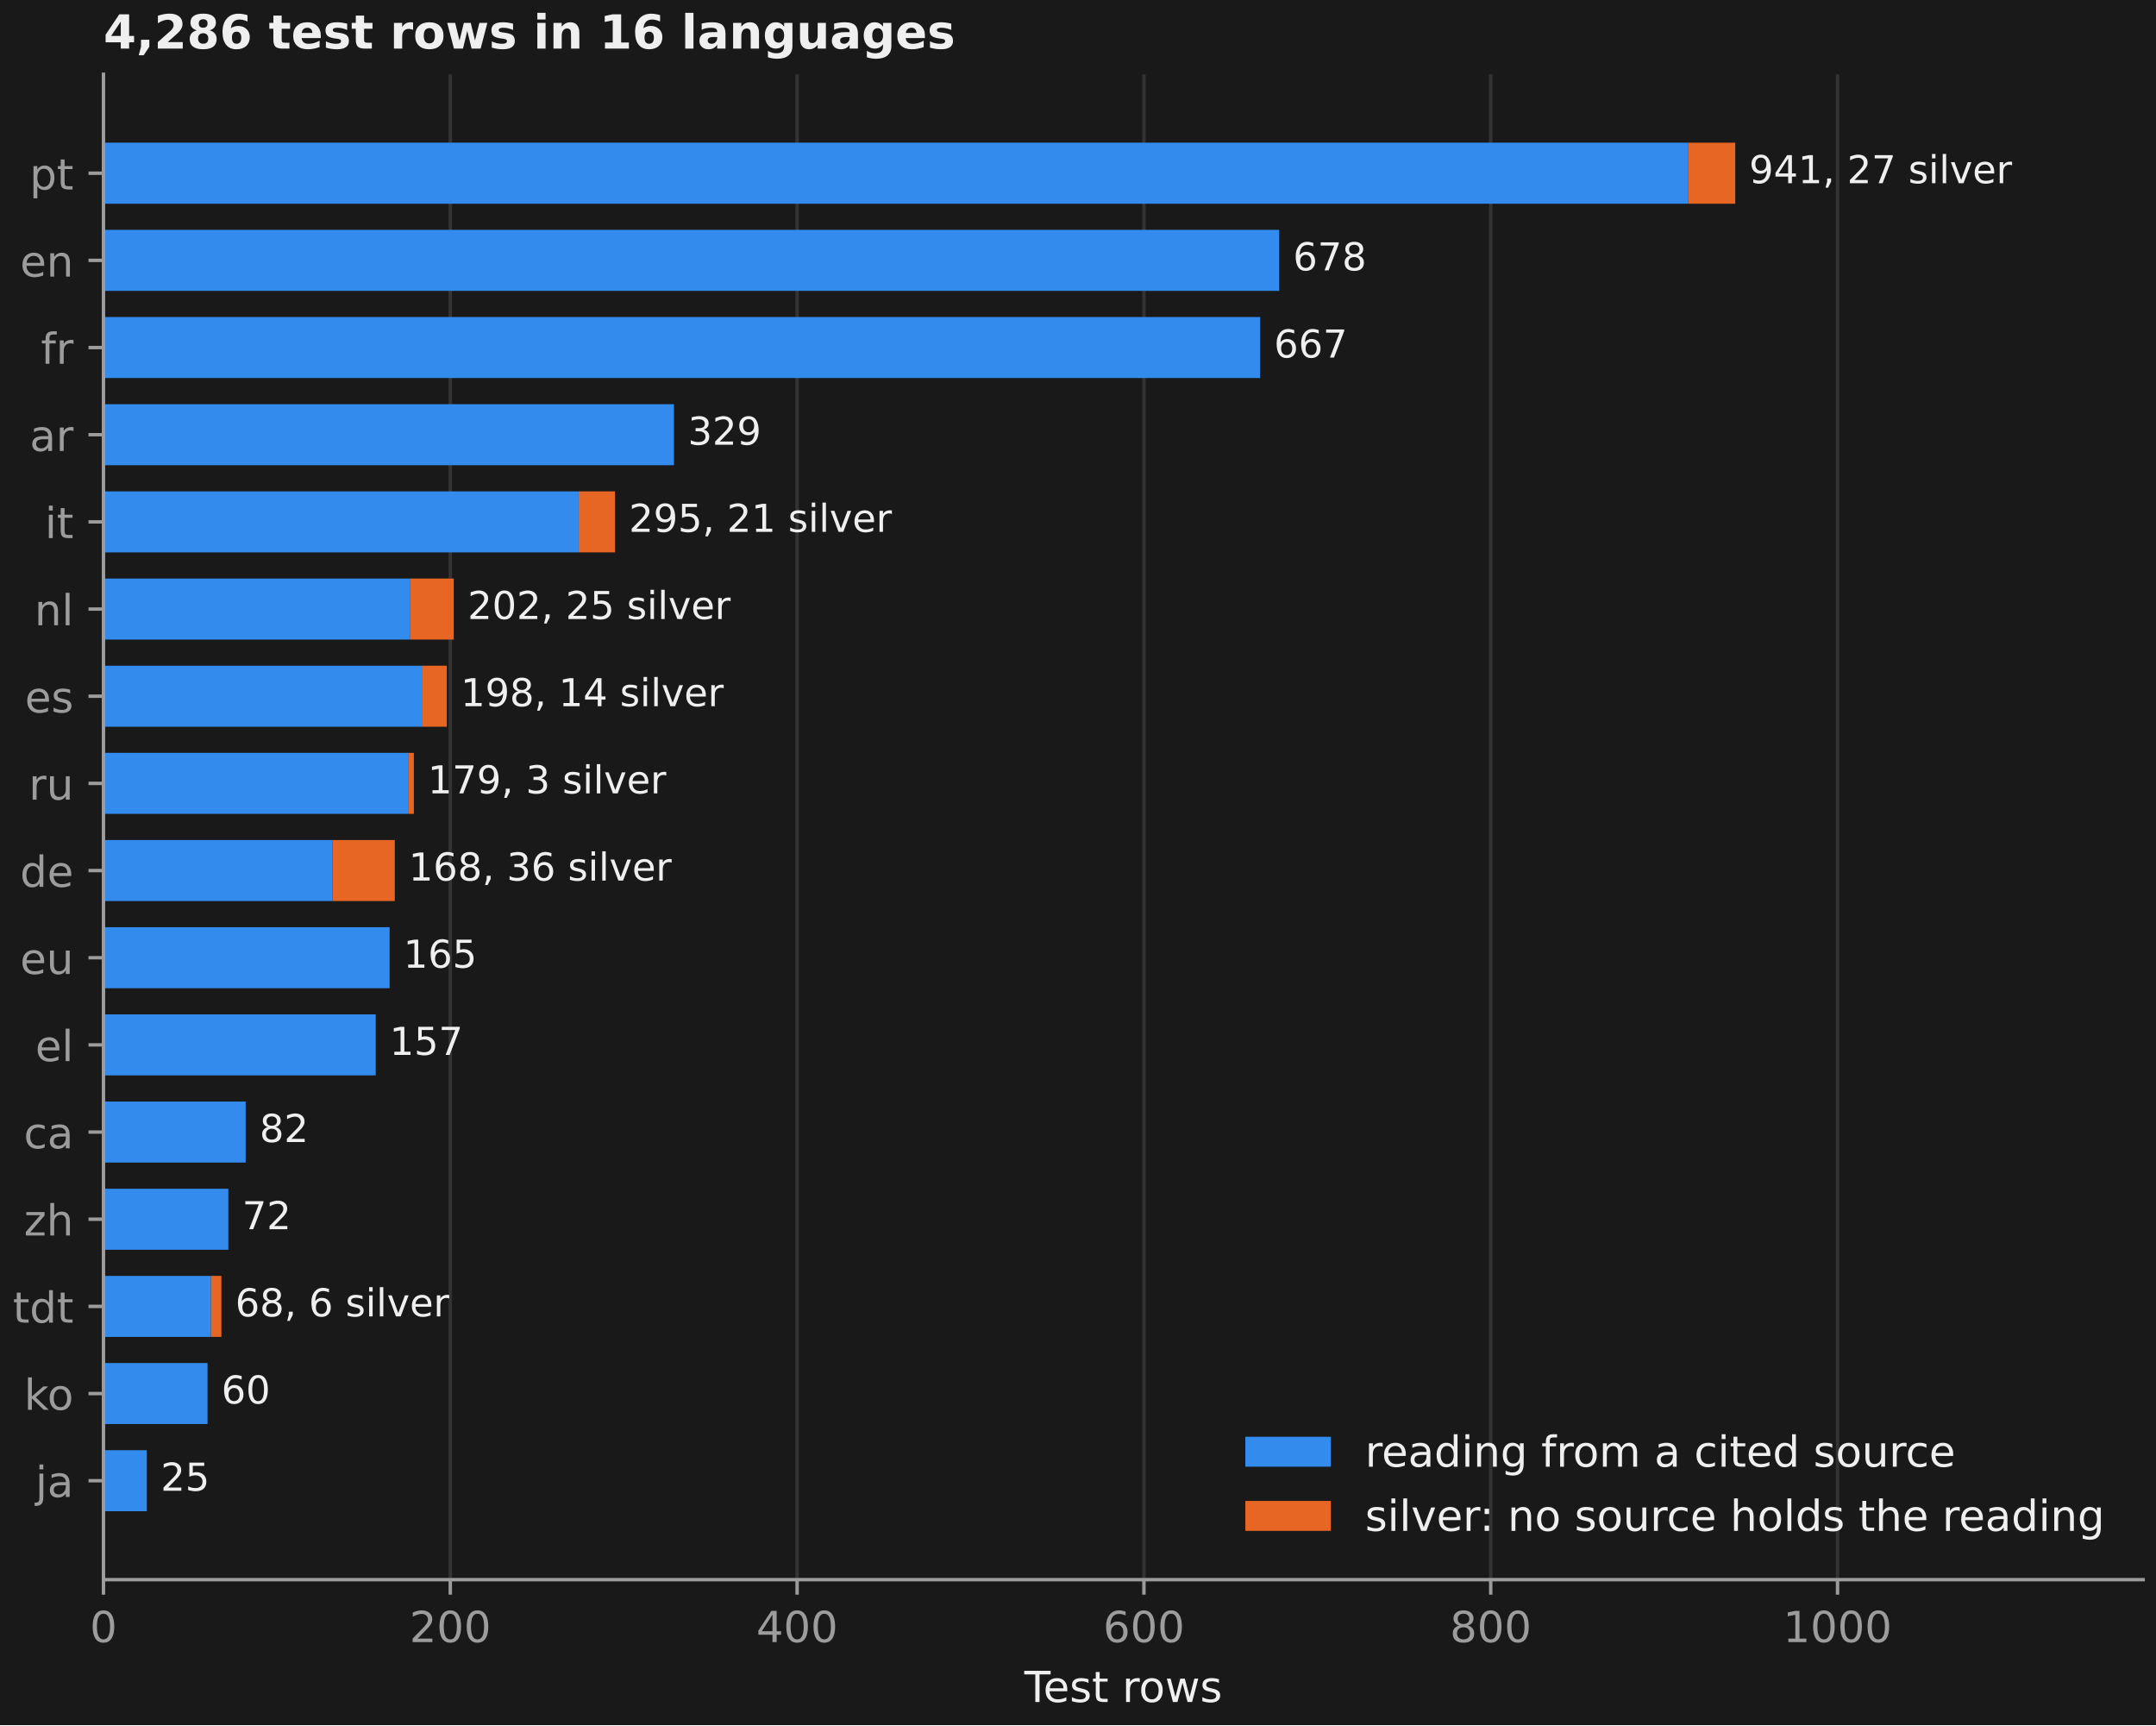
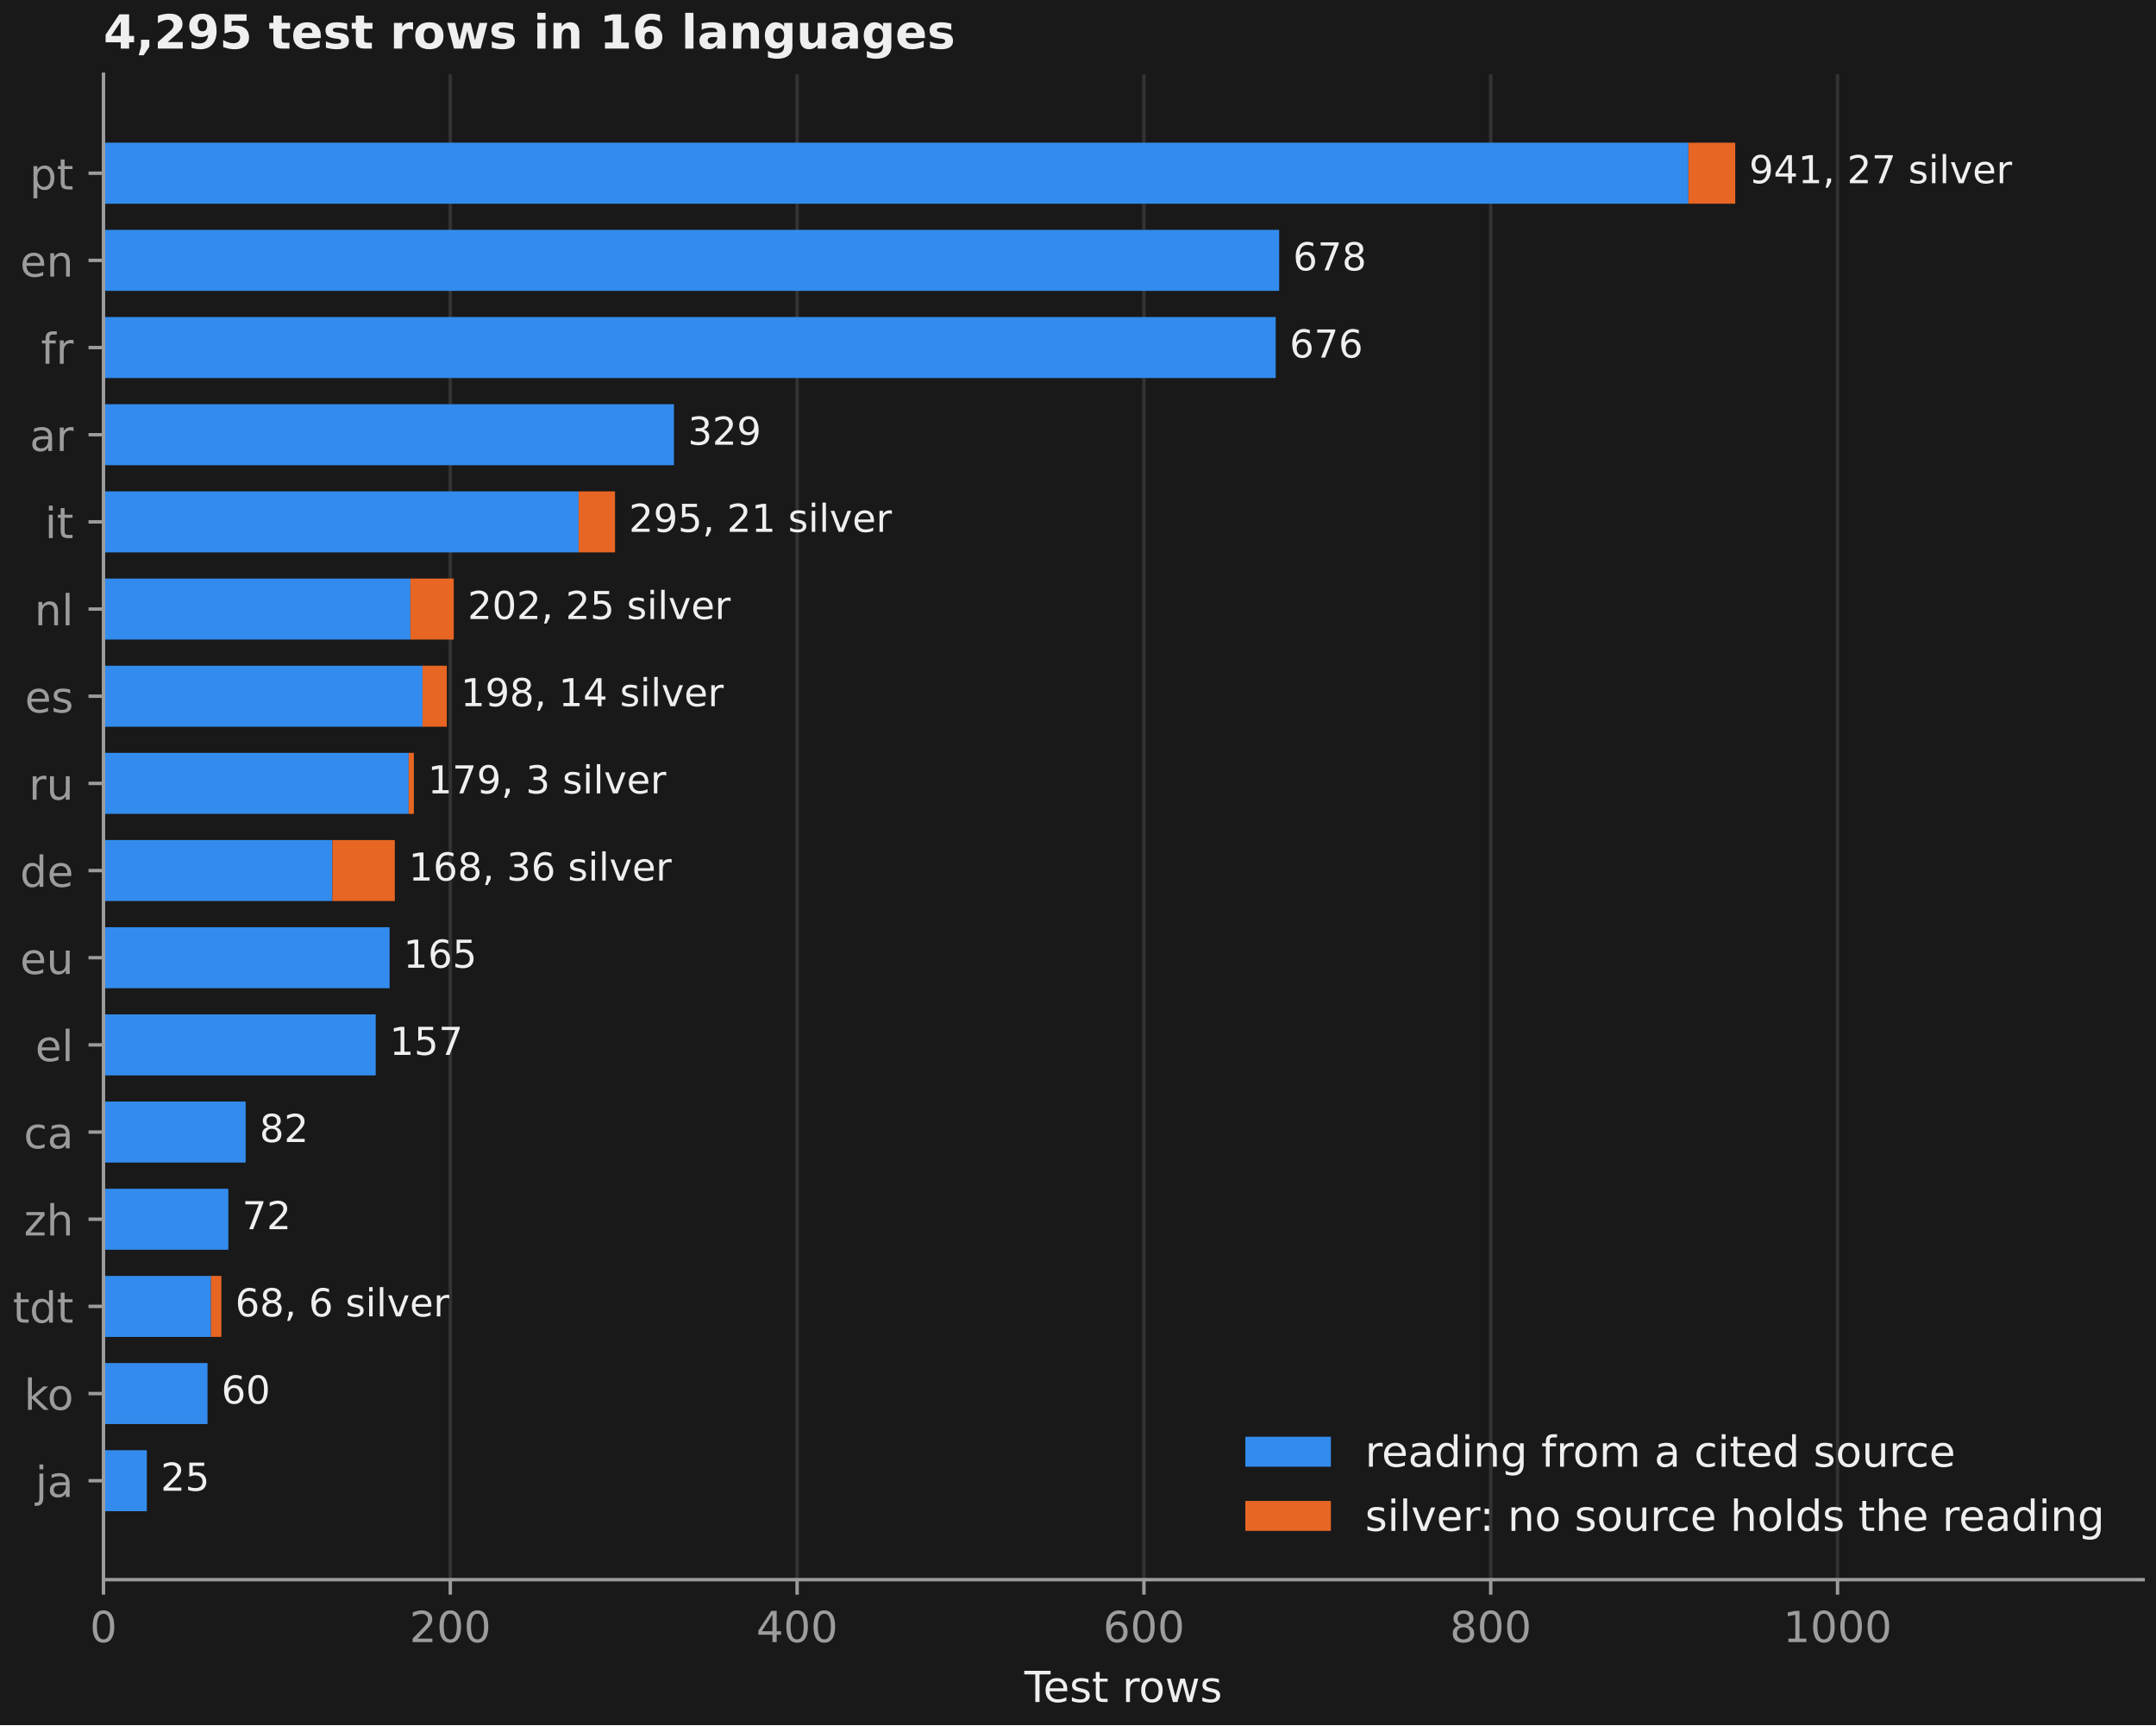
<svg xmlns="http://www.w3.org/2000/svg" xmlns:xlink="http://www.w3.org/1999/xlink" width="504pt" height="403.2pt" viewBox="0 0 504 403.2" version="1.1">
  <defs>
    <style type="text/css">*{stroke-linejoin: round; stroke-linecap: butt}</style>
  </defs>
  <g id="figure_1">
    <g id="patch_1">
      <path d="M 0 403.2  L 504 403.2  L 504 0  L 0 0  z " style="fill: #191919" />
    </g>
    <g id="axes_1">
      <g id="patch_2">
        <path d="M 24.189 369.2  L 501 369.2  L 501 17.359  L 24.189 17.359  z " style="fill: #191919" />
      </g>
      <g id="matplotlib.axis_1">
        <g id="xtick_1">
          <g id="line2d_1">
            <path d="M 24.189 369.2  L 24.189 17.359  " clip-path="url(#paf723ce318)" style="fill: none; stroke: #333333; stroke-width: 0.8; stroke-linecap: square" />
          </g>
          <g id="line2d_2">
            <defs>
              <path id="mc3cc2e16f8" d="M 0 0  L 0 3.5  " style="stroke: #9c9c9c; stroke-width: 0.8" />
            </defs>
            <g>
              <use xlink:href="#mc3cc2e16f8" x="24.189" y="369.2" style="fill: #9c9c9c; stroke: #9c9c9c; stroke-width: 0.8" />
            </g>
          </g>
          <g id="text_1">
            <text style="font-size: 10px; font-family: 'DejaVu Sans', 'Bitstream Vera Sans', 'Computer Modern Sans Serif', 'Lucida Grande', 'Verdana', 'Geneva', 'Lucid', 'Arial', 'Helvetica', 'Avant Garde', sans-serif; text-anchor: middle; fill: #9c9c9c" x="24.189" y="383.797" transform="rotate(-0 24.1893 383.7974)">0</text>
          </g>
        </g>
        <g id="xtick_2">
          <g id="line2d_3">
            <path d="M 105.262 369.2  L 105.262 17.359  " clip-path="url(#paf723ce318)" style="fill: none; stroke: #333333; stroke-width: 0.8; stroke-linecap: square" />
          </g>
          <g id="line2d_4">
            <g>
              <use xlink:href="#mc3cc2e16f8" x="105.262" y="369.2" style="fill: #9c9c9c; stroke: #9c9c9c; stroke-width: 0.8" />
            </g>
          </g>
          <g id="text_2">
            <text style="font-size: 10px; font-family: 'DejaVu Sans', 'Bitstream Vera Sans', 'Computer Modern Sans Serif', 'Lucida Grande', 'Verdana', 'Geneva', 'Lucid', 'Arial', 'Helvetica', 'Avant Garde', sans-serif; text-anchor: middle; fill: #9c9c9c" x="105.262" y="383.797" transform="rotate(-0 105.2623 383.7974)">200</text>
          </g>
        </g>
        <g id="xtick_3">
          <g id="line2d_5">
            <path d="M 186.335 369.2  L 186.335 17.359  " clip-path="url(#paf723ce318)" style="fill: none; stroke: #333333; stroke-width: 0.8; stroke-linecap: square" />
          </g>
          <g id="line2d_6">
            <g>
              <use xlink:href="#mc3cc2e16f8" x="186.335" y="369.2" style="fill: #9c9c9c; stroke: #9c9c9c; stroke-width: 0.8" />
            </g>
          </g>
          <g id="text_3">
            <text style="font-size: 10px; font-family: 'DejaVu Sans', 'Bitstream Vera Sans', 'Computer Modern Sans Serif', 'Lucida Grande', 'Verdana', 'Geneva', 'Lucid', 'Arial', 'Helvetica', 'Avant Garde', sans-serif; text-anchor: middle; fill: #9c9c9c" x="186.335" y="383.797" transform="rotate(-0 186.3353 383.7974)">400</text>
          </g>
        </g>
        <g id="xtick_4">
          <g id="line2d_7">
            <path d="M 267.408 369.2  L 267.408 17.359  " clip-path="url(#paf723ce318)" style="fill: none; stroke: #333333; stroke-width: 0.8; stroke-linecap: square" />
          </g>
          <g id="line2d_8">
            <g>
              <use xlink:href="#mc3cc2e16f8" x="267.408" y="369.2" style="fill: #9c9c9c; stroke: #9c9c9c; stroke-width: 0.8" />
            </g>
          </g>
          <g id="text_4">
            <text style="font-size: 10px; font-family: 'DejaVu Sans', 'Bitstream Vera Sans', 'Computer Modern Sans Serif', 'Lucida Grande', 'Verdana', 'Geneva', 'Lucid', 'Arial', 'Helvetica', 'Avant Garde', sans-serif; text-anchor: middle; fill: #9c9c9c" x="267.408" y="383.797" transform="rotate(-0 267.4082 383.7974)">600</text>
          </g>
        </g>
        <g id="xtick_5">
          <g id="line2d_9">
            <path d="M 348.481 369.2  L 348.481 17.359  " clip-path="url(#paf723ce318)" style="fill: none; stroke: #333333; stroke-width: 0.8; stroke-linecap: square" />
          </g>
          <g id="line2d_10">
            <g>
              <use xlink:href="#mc3cc2e16f8" x="348.481" y="369.2" style="fill: #9c9c9c; stroke: #9c9c9c; stroke-width: 0.8" />
            </g>
          </g>
          <g id="text_5">
            <text style="font-size: 10px; font-family: 'DejaVu Sans', 'Bitstream Vera Sans', 'Computer Modern Sans Serif', 'Lucida Grande', 'Verdana', 'Geneva', 'Lucid', 'Arial', 'Helvetica', 'Avant Garde', sans-serif; text-anchor: middle; fill: #9c9c9c" x="348.481" y="383.797" transform="rotate(-0 348.4812 383.7974)">800</text>
          </g>
        </g>
        <g id="xtick_6">
          <g id="line2d_11">
            <path d="M 429.554 369.2  L 429.554 17.359  " clip-path="url(#paf723ce318)" style="fill: none; stroke: #333333; stroke-width: 0.8; stroke-linecap: square" />
          </g>
          <g id="line2d_12">
            <g>
              <use xlink:href="#mc3cc2e16f8" x="429.554" y="369.2" style="fill: #9c9c9c; stroke: #9c9c9c; stroke-width: 0.8" />
            </g>
          </g>
          <g id="text_6">
            <text style="font-size: 10px; font-family: 'DejaVu Sans', 'Bitstream Vera Sans', 'Computer Modern Sans Serif', 'Lucida Grande', 'Verdana', 'Geneva', 'Lucid', 'Arial', 'Helvetica', 'Avant Garde', sans-serif; text-anchor: middle; fill: #9c9c9c" x="429.554" y="383.797" transform="rotate(-0 429.5542 383.7974)">1000</text>
          </g>
        </g>
        <g id="text_7">
          <text style="font-size: 10px; font-family: 'DejaVu Sans', 'Bitstream Vera Sans', 'Computer Modern Sans Serif', 'Lucida Grande', 'Verdana', 'Geneva', 'Lucid', 'Arial', 'Helvetica', 'Avant Garde', sans-serif; text-anchor: middle; fill: #efefef" x="262.595" y="397.797" transform="rotate(-0 262.5945 397.7974)">Test rows</text>
        </g>
      </g>
      <g id="matplotlib.axis_2">
        <g id="ytick_1">
          <g id="line2d_13">
            <defs>
              <path id="m61c7a5ba7b" d="M 0 0  L -3.5 0  " style="stroke: #9c9c9c; stroke-width: 0.8" />
            </defs>
            <g>
              <use xlink:href="#m61c7a5ba7b" x="24.189" y="346.076" style="fill: #9c9c9c; stroke: #9c9c9c; stroke-width: 0.8" />
            </g>
          </g>
          <g id="text_8">
            <text style="font-size: 10px; font-family: 'DejaVu Sans', 'Bitstream Vera Sans', 'Computer Modern Sans Serif', 'Lucida Grande', 'Verdana', 'Geneva', 'Lucid', 'Arial', 'Helvetica', 'Avant Garde', sans-serif; text-anchor: end; fill: #9c9c9c" x="17.189" y="349.876" transform="rotate(-0 17.1893 349.8757)">ja</text>
          </g>
        </g>
        <g id="ytick_2">
          <g id="line2d_14">
            <g>
              <use xlink:href="#m61c7a5ba7b" x="24.189" y="325.703" style="fill: #9c9c9c; stroke: #9c9c9c; stroke-width: 0.8" />
            </g>
          </g>
          <g id="text_9">
            <text style="font-size: 10px; font-family: 'DejaVu Sans', 'Bitstream Vera Sans', 'Computer Modern Sans Serif', 'Lucida Grande', 'Verdana', 'Geneva', 'Lucid', 'Arial', 'Helvetica', 'Avant Garde', sans-serif; text-anchor: end; fill: #9c9c9c" x="17.189" y="329.503" transform="rotate(-0 17.1893 329.5027)">ko</text>
          </g>
        </g>
        <g id="ytick_3">
          <g id="line2d_15">
            <g>
              <use xlink:href="#m61c7a5ba7b" x="24.189" y="305.33" style="fill: #9c9c9c; stroke: #9c9c9c; stroke-width: 0.8" />
            </g>
          </g>
          <g id="text_10">
            <text style="font-size: 10px; font-family: 'DejaVu Sans', 'Bitstream Vera Sans', 'Computer Modern Sans Serif', 'Lucida Grande', 'Verdana', 'Geneva', 'Lucid', 'Arial', 'Helvetica', 'Avant Garde', sans-serif; text-anchor: end; fill: #9c9c9c" x="17.189" y="309.13" transform="rotate(-0 17.1893 309.1297)">tdt</text>
          </g>
        </g>
        <g id="ytick_4">
          <g id="line2d_16">
            <g>
              <use xlink:href="#m61c7a5ba7b" x="24.189" y="284.958" style="fill: #9c9c9c; stroke: #9c9c9c; stroke-width: 0.8" />
            </g>
          </g>
          <g id="text_11">
            <text style="font-size: 10px; font-family: 'DejaVu Sans', 'Bitstream Vera Sans', 'Computer Modern Sans Serif', 'Lucida Grande', 'Verdana', 'Geneva', 'Lucid', 'Arial', 'Helvetica', 'Avant Garde', sans-serif; text-anchor: end; fill: #9c9c9c" x="17.189" y="288.757" transform="rotate(-0 17.1893 288.7567)">zh</text>
          </g>
        </g>
        <g id="ytick_5">
          <g id="line2d_17">
            <g>
              <use xlink:href="#m61c7a5ba7b" x="24.189" y="264.585" style="fill: #9c9c9c; stroke: #9c9c9c; stroke-width: 0.8" />
            </g>
          </g>
          <g id="text_12">
            <text style="font-size: 10px; font-family: 'DejaVu Sans', 'Bitstream Vera Sans', 'Computer Modern Sans Serif', 'Lucida Grande', 'Verdana', 'Geneva', 'Lucid', 'Arial', 'Helvetica', 'Avant Garde', sans-serif; text-anchor: end; fill: #9c9c9c" x="17.189" y="268.383" transform="rotate(-0 17.1893 268.3834)">ca</text>
          </g>
        </g>
        <g id="ytick_6">
          <g id="line2d_18">
            <g>
              <use xlink:href="#m61c7a5ba7b" x="24.189" y="244.212" style="fill: #9c9c9c; stroke: #9c9c9c; stroke-width: 0.8" />
            </g>
          </g>
          <g id="text_13">
            <text style="font-size: 10px; font-family: 'DejaVu Sans', 'Bitstream Vera Sans', 'Computer Modern Sans Serif', 'Lucida Grande', 'Verdana', 'Geneva', 'Lucid', 'Arial', 'Helvetica', 'Avant Garde', sans-serif; text-anchor: end; fill: #9c9c9c" x="17.189" y="248.011" transform="rotate(-0 17.1893 248.0108)">el</text>
          </g>
        </g>
        <g id="ytick_7">
          <g id="line2d_19">
            <g>
              <use xlink:href="#m61c7a5ba7b" x="24.189" y="223.839" style="fill: #9c9c9c; stroke: #9c9c9c; stroke-width: 0.8" />
            </g>
          </g>
          <g id="text_14">
            <text style="font-size: 10px; font-family: 'DejaVu Sans', 'Bitstream Vera Sans', 'Computer Modern Sans Serif', 'Lucida Grande', 'Verdana', 'Geneva', 'Lucid', 'Arial', 'Helvetica', 'Avant Garde', sans-serif; text-anchor: end; fill: #9c9c9c" x="17.189" y="227.637" transform="rotate(-0 17.1893 227.6374)">eu</text>
          </g>
        </g>
        <g id="ytick_8">
          <g id="line2d_20">
            <g>
              <use xlink:href="#m61c7a5ba7b" x="24.189" y="203.466" style="fill: #9c9c9c; stroke: #9c9c9c; stroke-width: 0.8" />
            </g>
          </g>
          <g id="text_15">
            <text style="font-size: 10px; font-family: 'DejaVu Sans', 'Bitstream Vera Sans', 'Computer Modern Sans Serif', 'Lucida Grande', 'Verdana', 'Geneva', 'Lucid', 'Arial', 'Helvetica', 'Avant Garde', sans-serif; text-anchor: end; fill: #9c9c9c" x="17.189" y="207.265" transform="rotate(-0 17.1893 207.2648)">de</text>
          </g>
        </g>
        <g id="ytick_9">
          <g id="line2d_21">
            <g>
              <use xlink:href="#m61c7a5ba7b" x="24.189" y="183.093" style="fill: #9c9c9c; stroke: #9c9c9c; stroke-width: 0.8" />
            </g>
          </g>
          <g id="text_16">
            <text style="font-size: 10px; font-family: 'DejaVu Sans', 'Bitstream Vera Sans', 'Computer Modern Sans Serif', 'Lucida Grande', 'Verdana', 'Geneva', 'Lucid', 'Arial', 'Helvetica', 'Avant Garde', sans-serif; text-anchor: end; fill: #9c9c9c" x="17.189" y="186.891" transform="rotate(-0 17.1893 186.8915)">ru</text>
          </g>
        </g>
        <g id="ytick_10">
          <g id="line2d_22">
            <g>
              <use xlink:href="#m61c7a5ba7b" x="24.189" y="162.72" style="fill: #9c9c9c; stroke: #9c9c9c; stroke-width: 0.8" />
            </g>
          </g>
          <g id="text_17">
            <text style="font-size: 10px; font-family: 'DejaVu Sans', 'Bitstream Vera Sans', 'Computer Modern Sans Serif', 'Lucida Grande', 'Verdana', 'Geneva', 'Lucid', 'Arial', 'Helvetica', 'Avant Garde', sans-serif; text-anchor: end; fill: #9c9c9c" x="17.189" y="166.519" transform="rotate(-0 17.1893 166.5185)">es</text>
          </g>
        </g>
        <g id="ytick_11">
          <g id="line2d_23">
            <g>
              <use xlink:href="#m61c7a5ba7b" x="24.189" y="142.347" style="fill: #9c9c9c; stroke: #9c9c9c; stroke-width: 0.8" />
            </g>
          </g>
          <g id="text_18">
            <text style="font-size: 10px; font-family: 'DejaVu Sans', 'Bitstream Vera Sans', 'Computer Modern Sans Serif', 'Lucida Grande', 'Verdana', 'Geneva', 'Lucid', 'Arial', 'Helvetica', 'Avant Garde', sans-serif; text-anchor: end; fill: #9c9c9c" x="17.189" y="146.146" transform="rotate(-0 17.1893 146.1459)">nl</text>
          </g>
        </g>
        <g id="ytick_12">
          <g id="line2d_24">
            <g>
              <use xlink:href="#m61c7a5ba7b" x="24.189" y="121.974" style="fill: #9c9c9c; stroke: #9c9c9c; stroke-width: 0.8" />
            </g>
          </g>
          <g id="text_19">
            <text style="font-size: 10px; font-family: 'DejaVu Sans', 'Bitstream Vera Sans', 'Computer Modern Sans Serif', 'Lucida Grande', 'Verdana', 'Geneva', 'Lucid', 'Arial', 'Helvetica', 'Avant Garde', sans-serif; text-anchor: end; fill: #9c9c9c" x="17.189" y="125.773" transform="rotate(-0 17.1893 125.773)">it</text>
          </g>
        </g>
        <g id="ytick_13">
          <g id="line2d_25">
            <g>
              <use xlink:href="#m61c7a5ba7b" x="24.189" y="101.601" style="fill: #9c9c9c; stroke: #9c9c9c; stroke-width: 0.8" />
            </g>
          </g>
          <g id="text_20">
            <text style="font-size: 10px; font-family: 'DejaVu Sans', 'Bitstream Vera Sans', 'Computer Modern Sans Serif', 'Lucida Grande', 'Verdana', 'Geneva', 'Lucid', 'Arial', 'Helvetica', 'Avant Garde', sans-serif; text-anchor: end; fill: #9c9c9c" x="17.189" y="105.4" transform="rotate(-0 17.1893 105.3996)">ar</text>
          </g>
        </g>
        <g id="ytick_14">
          <g id="line2d_26">
            <g>
              <use xlink:href="#m61c7a5ba7b" x="24.189" y="81.228" style="fill: #9c9c9c; stroke: #9c9c9c; stroke-width: 0.8" />
            </g>
          </g>
          <g id="text_21">
            <text style="font-size: 10px; font-family: 'DejaVu Sans', 'Bitstream Vera Sans', 'Computer Modern Sans Serif', 'Lucida Grande', 'Verdana', 'Geneva', 'Lucid', 'Arial', 'Helvetica', 'Avant Garde', sans-serif; text-anchor: end; fill: #9c9c9c" x="17.189" y="85.027" transform="rotate(-0 17.1893 85.02701)">fr</text>
          </g>
        </g>
        <g id="ytick_15">
          <g id="line2d_27">
            <g>
              <use xlink:href="#m61c7a5ba7b" x="24.189" y="60.855" style="fill: #9c9c9c; stroke: #9c9c9c; stroke-width: 0.8" />
            </g>
          </g>
          <g id="text_22">
            <text style="font-size: 10px; font-family: 'DejaVu Sans', 'Bitstream Vera Sans', 'Computer Modern Sans Serif', 'Lucida Grande', 'Verdana', 'Geneva', 'Lucid', 'Arial', 'Helvetica', 'Avant Garde', sans-serif; text-anchor: end; fill: #9c9c9c" x="17.189" y="64.654" transform="rotate(-0 17.1893 64.65365)">en</text>
          </g>
        </g>
        <g id="ytick_16">
          <g id="line2d_28">
            <g>
              <use xlink:href="#m61c7a5ba7b" x="24.189" y="40.482" style="fill: #9c9c9c; stroke: #9c9c9c; stroke-width: 0.8" />
            </g>
          </g>
          <g id="text_23">
            <text style="font-size: 10px; font-family: 'DejaVu Sans', 'Bitstream Vera Sans', 'Computer Modern Sans Serif', 'Lucida Grande', 'Verdana', 'Geneva', 'Lucid', 'Arial', 'Helvetica', 'Avant Garde', sans-serif; text-anchor: end; fill: #9c9c9c" x="17.189" y="44.281" transform="rotate(-0 17.1893 44.28067)">pt</text>
          </g>
        </g>
      </g>
      <g id="patch_3">
        <path d="M 24.189 353.207  L 34.323 353.207  L 34.323 338.946  L 24.189 338.946  z " clip-path="url(#paf723ce318)" style="fill: #338ced" />
      </g>
      <g id="patch_4">
        <path d="M 24.189 332.834  L 48.511 332.834  L 48.511 318.573  L 24.189 318.573  z " clip-path="url(#paf723ce318)" style="fill: #338ced" />
      </g>
      <g id="patch_5">
        <path d="M 24.189 312.461  L 49.322 312.461  L 49.322 298.2  L 24.189 298.2  z " clip-path="url(#paf723ce318)" style="fill: #338ced" />
      </g>
      <g id="patch_6">
        <path d="M 24.189 292.088  L 53.376 292.088  L 53.376 277.827  L 24.189 277.827  z " clip-path="url(#paf723ce318)" style="fill: #338ced" />
      </g>
      <g id="patch_7">
        <path d="M 24.189 271.715  L 57.429 271.715  L 57.429 257.454  L 24.189 257.454  z " clip-path="url(#paf723ce318)" style="fill: #338ced" />
      </g>
      <g id="patch_8">
        <path d="M 24.189 251.342  L 87.832 251.342  L 87.832 237.081  L 24.189 237.081  z " clip-path="url(#paf723ce318)" style="fill: #338ced" />
      </g>
      <g id="patch_9">
        <path d="M 24.189 230.969  L 91.075 230.969  L 91.075 216.708  L 24.189 216.708  z " clip-path="url(#paf723ce318)" style="fill: #338ced" />
      </g>
      <g id="patch_10">
        <path d="M 24.189 210.596  L 77.697 210.596  L 77.697 196.335  L 24.189 196.335  z " clip-path="url(#paf723ce318)" style="fill: #338ced" />
      </g>
      <g id="patch_11">
        <path d="M 24.189 190.223  L 95.534 190.223  L 95.534 175.962  L 24.189 175.962  z " clip-path="url(#paf723ce318)" style="fill: #338ced" />
      </g>
      <g id="patch_12">
        <path d="M 24.189 169.85  L 98.776 169.85  L 98.776 155.589  L 24.189 155.589  z " clip-path="url(#paf723ce318)" style="fill: #338ced" />
      </g>
      <g id="patch_13">
        <path d="M 24.189 149.477  L 95.939 149.477  L 95.939 135.216  L 24.189 135.216  z " clip-path="url(#paf723ce318)" style="fill: #338ced" />
      </g>
      <g id="patch_14">
        <path d="M 24.189 129.104  L 135.259 129.104  L 135.259 114.843  L 24.189 114.843  z " clip-path="url(#paf723ce318)" style="fill: #338ced" />
      </g>
      <g id="patch_15">
        <path d="M 24.189 108.731  L 157.554 108.731  L 157.554 94.47  L 24.189 94.47  z " clip-path="url(#paf723ce318)" style="fill: #338ced" />
      </g>
      <g id="patch_16">
-         <path d="M 24.189 88.358  L 294.568 88.358  L 294.568 74.097  L 24.189 74.097  z " clip-path="url(#paf723ce318)" style="fill: #338ced" />
+         <path d="M 24.189 88.358  L 298.216 88.358  L 298.216 74.097  L 24.189 74.097  z " clip-path="url(#paf723ce318)" style="fill: #338ced" />
      </g>
      <g id="patch_17">
        <path d="M 24.189 67.985  L 299.027 67.985  L 299.027 53.724  L 24.189 53.724  z " clip-path="url(#paf723ce318)" style="fill: #338ced" />
      </g>
      <g id="patch_18">
        <path d="M 24.189 47.612  L 394.693 47.612  L 394.693 33.351  L 24.189 33.351  z " clip-path="url(#paf723ce318)" style="fill: #338ced" />
      </g>
      <g id="patch_19">
        <path d="M 34.323 353.207  L 34.323 353.207  L 34.323 338.946  L 34.323 338.946  z " clip-path="url(#paf723ce318)" style="fill: #e76624" />
      </g>
      <g id="patch_20">
        <path d="M 48.511 332.834  L 48.511 332.834  L 48.511 318.573  L 48.511 318.573  z " clip-path="url(#paf723ce318)" style="fill: #e76624" />
      </g>
      <g id="patch_21">
        <path d="M 49.322 312.461  L 51.754 312.461  L 51.754 298.2  L 49.322 298.2  z " clip-path="url(#paf723ce318)" style="fill: #e76624" />
      </g>
      <g id="patch_22">
        <path d="M 53.376 292.088  L 53.376 292.088  L 53.376 277.827  L 53.376 277.827  z " clip-path="url(#paf723ce318)" style="fill: #e76624" />
      </g>
      <g id="patch_23">
        <path d="M 57.429 271.715  L 57.429 271.715  L 57.429 257.454  L 57.429 257.454  z " clip-path="url(#paf723ce318)" style="fill: #e76624" />
      </g>
      <g id="patch_24">
        <path d="M 87.832 251.342  L 87.832 251.342  L 87.832 237.081  L 87.832 237.081  z " clip-path="url(#paf723ce318)" style="fill: #e76624" />
      </g>
      <g id="patch_25">
        <path d="M 91.075 230.969  L 91.075 230.969  L 91.075 216.708  L 91.075 216.708  z " clip-path="url(#paf723ce318)" style="fill: #e76624" />
      </g>
      <g id="patch_26">
        <path d="M 77.697 210.596  L 92.291 210.596  L 92.291 196.335  L 77.697 196.335  z " clip-path="url(#paf723ce318)" style="fill: #e76624" />
      </g>
      <g id="patch_27">
        <path d="M 95.534 190.223  L 96.75 190.223  L 96.75 175.962  L 95.534 175.962  z " clip-path="url(#paf723ce318)" style="fill: #e76624" />
      </g>
      <g id="patch_28">
        <path d="M 98.776 169.85  L 104.452 169.85  L 104.452 155.589  L 98.776 155.589  z " clip-path="url(#paf723ce318)" style="fill: #e76624" />
      </g>
      <g id="patch_29">
        <path d="M 95.939 149.477  L 106.073 149.477  L 106.073 135.216  L 95.939 135.216  z " clip-path="url(#paf723ce318)" style="fill: #e76624" />
      </g>
      <g id="patch_30">
        <path d="M 135.259 129.104  L 143.772 129.104  L 143.772 114.843  L 135.259 114.843  z " clip-path="url(#paf723ce318)" style="fill: #e76624" />
      </g>
      <g id="patch_31">
        <path d="M 157.554 108.731  L 157.554 108.731  L 157.554 94.47  L 157.554 94.47  z " clip-path="url(#paf723ce318)" style="fill: #e76624" />
      </g>
      <g id="patch_32">
-         <path d="M 294.568 88.358  L 294.568 88.358  L 294.568 74.097  L 294.568 74.097  z " clip-path="url(#paf723ce318)" style="fill: #e76624" />
+         <path d="M 298.216 88.358  L 298.216 88.358  L 298.216 74.097  L 298.216 74.097  z " clip-path="url(#paf723ce318)" style="fill: #e76624" />
      </g>
      <g id="patch_33">
        <path d="M 299.027 67.985  L 299.027 67.985  L 299.027 53.724  L 299.027 53.724  z " clip-path="url(#paf723ce318)" style="fill: #e76624" />
      </g>
      <g id="patch_34">
        <path d="M 394.693 47.612  L 405.638 47.612  L 405.638 33.351  L 394.693 33.351  z " clip-path="url(#paf723ce318)" style="fill: #e76624" />
      </g>
      <g id="patch_35">
        <path d="M 24.189 369.2  L 24.189 17.359  " style="fill: none; stroke: #9c9c9c; stroke-width: 0.8; stroke-linejoin: miter; stroke-linecap: square" />
      </g>
      <g id="patch_36">
        <path d="M 24.189 369.2  L 501 369.2  " style="fill: none; stroke: #9c9c9c; stroke-width: 0.8; stroke-linejoin: miter; stroke-linecap: square" />
      </g>
      <g id="text_24">
        <text style="font-size: 9px; font-family: 'DejaVu Sans', 'Bitstream Vera Sans', 'Computer Modern Sans Serif', 'Lucida Grande', 'Verdana', 'Geneva', 'Lucid', 'Arial', 'Helvetica', 'Avant Garde', sans-serif; text-anchor: start; fill: #efefef" x="37.566" y="348.414" transform="rotate(-0 37.56634 348.4143)">25</text>
      </g>
      <g id="text_25">
        <text style="font-size: 9px; font-family: 'DejaVu Sans', 'Bitstream Vera Sans', 'Computer Modern Sans Serif', 'Lucida Grande', 'Verdana', 'Geneva', 'Lucid', 'Arial', 'Helvetica', 'Avant Garde', sans-serif; text-anchor: start; fill: #efefef" x="51.754" y="328.041" transform="rotate(-0 51.75411 328.0414)">60</text>
      </g>
      <g id="text_26">
        <text style="font-size: 9px; font-family: 'DejaVu Sans', 'Bitstream Vera Sans', 'Computer Modern Sans Serif', 'Lucida Grande', 'Verdana', 'Geneva', 'Lucid', 'Arial', 'Helvetica', 'Avant Garde', sans-serif; text-anchor: start; fill: #efefef" x="54.997" y="307.669" transform="rotate(-0 54.99703 307.6687)">68, 6 silver</text>
      </g>
      <g id="text_27">
        <text style="font-size: 9px; font-family: 'DejaVu Sans', 'Bitstream Vera Sans', 'Computer Modern Sans Serif', 'Lucida Grande', 'Verdana', 'Geneva', 'Lucid', 'Arial', 'Helvetica', 'Avant Garde', sans-serif; text-anchor: start; fill: #efefef" x="56.618" y="287.295" transform="rotate(-0 56.61849 287.2954)">72</text>
      </g>
      <g id="text_28">
        <text style="font-size: 9px; font-family: 'DejaVu Sans', 'Bitstream Vera Sans', 'Computer Modern Sans Serif', 'Lucida Grande', 'Verdana', 'Geneva', 'Lucid', 'Arial', 'Helvetica', 'Avant Garde', sans-serif; text-anchor: start; fill: #efefef" x="60.672" y="266.922" transform="rotate(-0 60.67214 266.9224)">82</text>
      </g>
      <g id="text_29">
        <text style="font-size: 9px; font-family: 'DejaVu Sans', 'Bitstream Vera Sans', 'Computer Modern Sans Serif', 'Lucida Grande', 'Verdana', 'Geneva', 'Lucid', 'Arial', 'Helvetica', 'Avant Garde', sans-serif; text-anchor: start; fill: #efefef" x="91.075" y="246.549" transform="rotate(-0 91.07451 246.5495)">157</text>
      </g>
      <g id="text_30">
        <text style="font-size: 9px; font-family: 'DejaVu Sans', 'Bitstream Vera Sans', 'Computer Modern Sans Serif', 'Lucida Grande', 'Verdana', 'Geneva', 'Lucid', 'Arial', 'Helvetica', 'Avant Garde', sans-serif; text-anchor: start; fill: #efefef" x="94.317" y="226.176" transform="rotate(-0 94.31743 226.1765)">165</text>
      </g>
      <g id="text_31">
        <text style="font-size: 9px; font-family: 'DejaVu Sans', 'Bitstream Vera Sans', 'Computer Modern Sans Serif', 'Lucida Grande', 'Verdana', 'Geneva', 'Lucid', 'Arial', 'Helvetica', 'Avant Garde', sans-serif; text-anchor: start; fill: #efefef" x="95.534" y="205.804" transform="rotate(-0 95.53352 205.8039)">168, 36 silver</text>
      </g>
      <g id="text_32">
        <text style="font-size: 9px; font-family: 'DejaVu Sans', 'Bitstream Vera Sans', 'Computer Modern Sans Serif', 'Lucida Grande', 'Verdana', 'Geneva', 'Lucid', 'Arial', 'Helvetica', 'Avant Garde', sans-serif; text-anchor: start; fill: #efefef" x="99.993" y="185.431" transform="rotate(-0 99.99254 185.4309)">179, 3 silver</text>
      </g>
      <g id="text_33">
        <text style="font-size: 9px; font-family: 'DejaVu Sans', 'Bitstream Vera Sans', 'Computer Modern Sans Serif', 'Lucida Grande', 'Verdana', 'Geneva', 'Lucid', 'Arial', 'Helvetica', 'Avant Garde', sans-serif; text-anchor: start; fill: #efefef" x="107.694" y="165.058" transform="rotate(-0 107.6945 165.0579)">198, 14 silver</text>
      </g>
      <g id="text_34">
        <text style="font-size: 9px; font-family: 'DejaVu Sans', 'Bitstream Vera Sans', 'Computer Modern Sans Serif', 'Lucida Grande', 'Verdana', 'Geneva', 'Lucid', 'Arial', 'Helvetica', 'Avant Garde', sans-serif; text-anchor: start; fill: #efefef" x="109.316" y="144.685" transform="rotate(-0 109.3159 144.685)">202, 25 silver</text>
      </g>
      <g id="text_35">
        <text style="font-size: 9px; font-family: 'DejaVu Sans', 'Bitstream Vera Sans', 'Computer Modern Sans Serif', 'Lucida Grande', 'Verdana', 'Geneva', 'Lucid', 'Arial', 'Helvetica', 'Avant Garde', sans-serif; text-anchor: start; fill: #efefef" x="147.015" y="124.312" transform="rotate(-0 147.0149 124.312)">295, 21 silver</text>
      </g>
      <g id="text_36">
        <text style="font-size: 9px; font-family: 'DejaVu Sans', 'Bitstream Vera Sans', 'Computer Modern Sans Serif', 'Lucida Grande', 'Verdana', 'Geneva', 'Lucid', 'Arial', 'Helvetica', 'Avant Garde', sans-serif; text-anchor: start; fill: #efefef" x="160.797" y="103.939" transform="rotate(-0 160.7973 103.9387)">329</text>
      </g>
      <g id="text_37">
-         <text style="font-size: 9px; font-family: 'DejaVu Sans', 'Bitstream Vera Sans', 'Computer Modern Sans Serif', 'Lucida Grande', 'Verdana', 'Geneva', 'Lucid', 'Arial', 'Helvetica', 'Avant Garde', sans-serif; text-anchor: start; fill: #efefef" x="297.811" y="83.566" transform="rotate(-0 297.8106 83.56568)">667</text>
+         <text style="font-size: 9px; font-family: 'DejaVu Sans', 'Bitstream Vera Sans', 'Computer Modern Sans Serif', 'Lucida Grande', 'Verdana', 'Geneva', 'Lucid', 'Arial', 'Helvetica', 'Avant Garde', sans-serif; text-anchor: start; fill: #efefef" x="301.459" y="83.566" transform="rotate(-0 301.4589 83.56568)">676</text>
      </g>
      <g id="text_38">
        <text style="font-size: 9px; font-family: 'DejaVu Sans', 'Bitstream Vera Sans', 'Computer Modern Sans Serif', 'Lucida Grande', 'Verdana', 'Geneva', 'Lucid', 'Arial', 'Helvetica', 'Avant Garde', sans-serif; text-anchor: start; fill: #efefef" x="302.27" y="63.193" transform="rotate(-0 302.2696 63.19271)">678</text>
      </g>
      <g id="text_39">
        <text style="font-size: 9px; font-family: 'DejaVu Sans', 'Bitstream Vera Sans', 'Computer Modern Sans Serif', 'Lucida Grande', 'Verdana', 'Geneva', 'Lucid', 'Arial', 'Helvetica', 'Avant Garde', sans-serif; text-anchor: start; fill: #efefef" x="408.881" y="42.82" transform="rotate(-0 408.8806 42.82009)">941, 27 silver</text>
      </g>
      <g id="text_40">
-         <text style="font-weight: 700; font-size: 11px; font-family: 'DejaVu Sans', 'Bitstream Vera Sans', 'Computer Modern Sans Serif', 'Lucida Grande', 'Verdana', 'Geneva', 'Lucid', 'Arial', 'Helvetica', 'Avant Garde', sans-serif; text-anchor: start; fill: #efefef" x="24.189" y="11.359" transform="rotate(-0 24.1893 11.35852)">4,286 test rows in 16 languages</text>
+         <text style="font-weight: 700; font-size: 11px; font-family: 'DejaVu Sans', 'Bitstream Vera Sans', 'Computer Modern Sans Serif', 'Lucida Grande', 'Verdana', 'Geneva', 'Lucid', 'Arial', 'Helvetica', 'Avant Garde', sans-serif; text-anchor: start; fill: #efefef" x="24.189" y="11.359" transform="rotate(-0 24.1893 11.35852)">4,295 test rows in 16 languages</text>
      </g>
      <g id="legend_1">
        <g id="patch_37">
          <path d="M 291.115 342.797  L 311.115 342.797  L 311.115 335.797  L 291.115 335.797  z " style="fill: #338ced" />
        </g>
        <g id="text_41">
          <text style="font-size: 10px; font-family: 'DejaVu Sans', 'Bitstream Vera Sans', 'Computer Modern Sans Serif', 'Lucida Grande', 'Verdana', 'Geneva', 'Lucid', 'Arial', 'Helvetica', 'Avant Garde', sans-serif; text-anchor: start; fill: #efefef" x="319.115" y="342.797" transform="rotate(-0 319.1154 342.7966)">reading from a cited source</text>
        </g>
        <g id="patch_38">
          <path d="M 291.115 357.797  L 311.115 357.797  L 311.115 350.797  L 291.115 350.797  z " style="fill: #e76624" />
        </g>
        <g id="text_42">
          <text style="font-size: 10px; font-family: 'DejaVu Sans', 'Bitstream Vera Sans', 'Computer Modern Sans Serif', 'Lucida Grande', 'Verdana', 'Geneva', 'Lucid', 'Arial', 'Helvetica', 'Avant Garde', sans-serif; text-anchor: start; fill: #efefef" x="319.115" y="357.797" transform="rotate(-0 319.1154 357.7974)">silver: no source holds the reading</text>
        </g>
      </g>
    </g>
  </g>
  <defs>
    <clipPath id="paf723ce318">
      <rect x="24.189" y="17.359" width="476.81" height="351.841" />
    </clipPath>
  </defs>
</svg>
